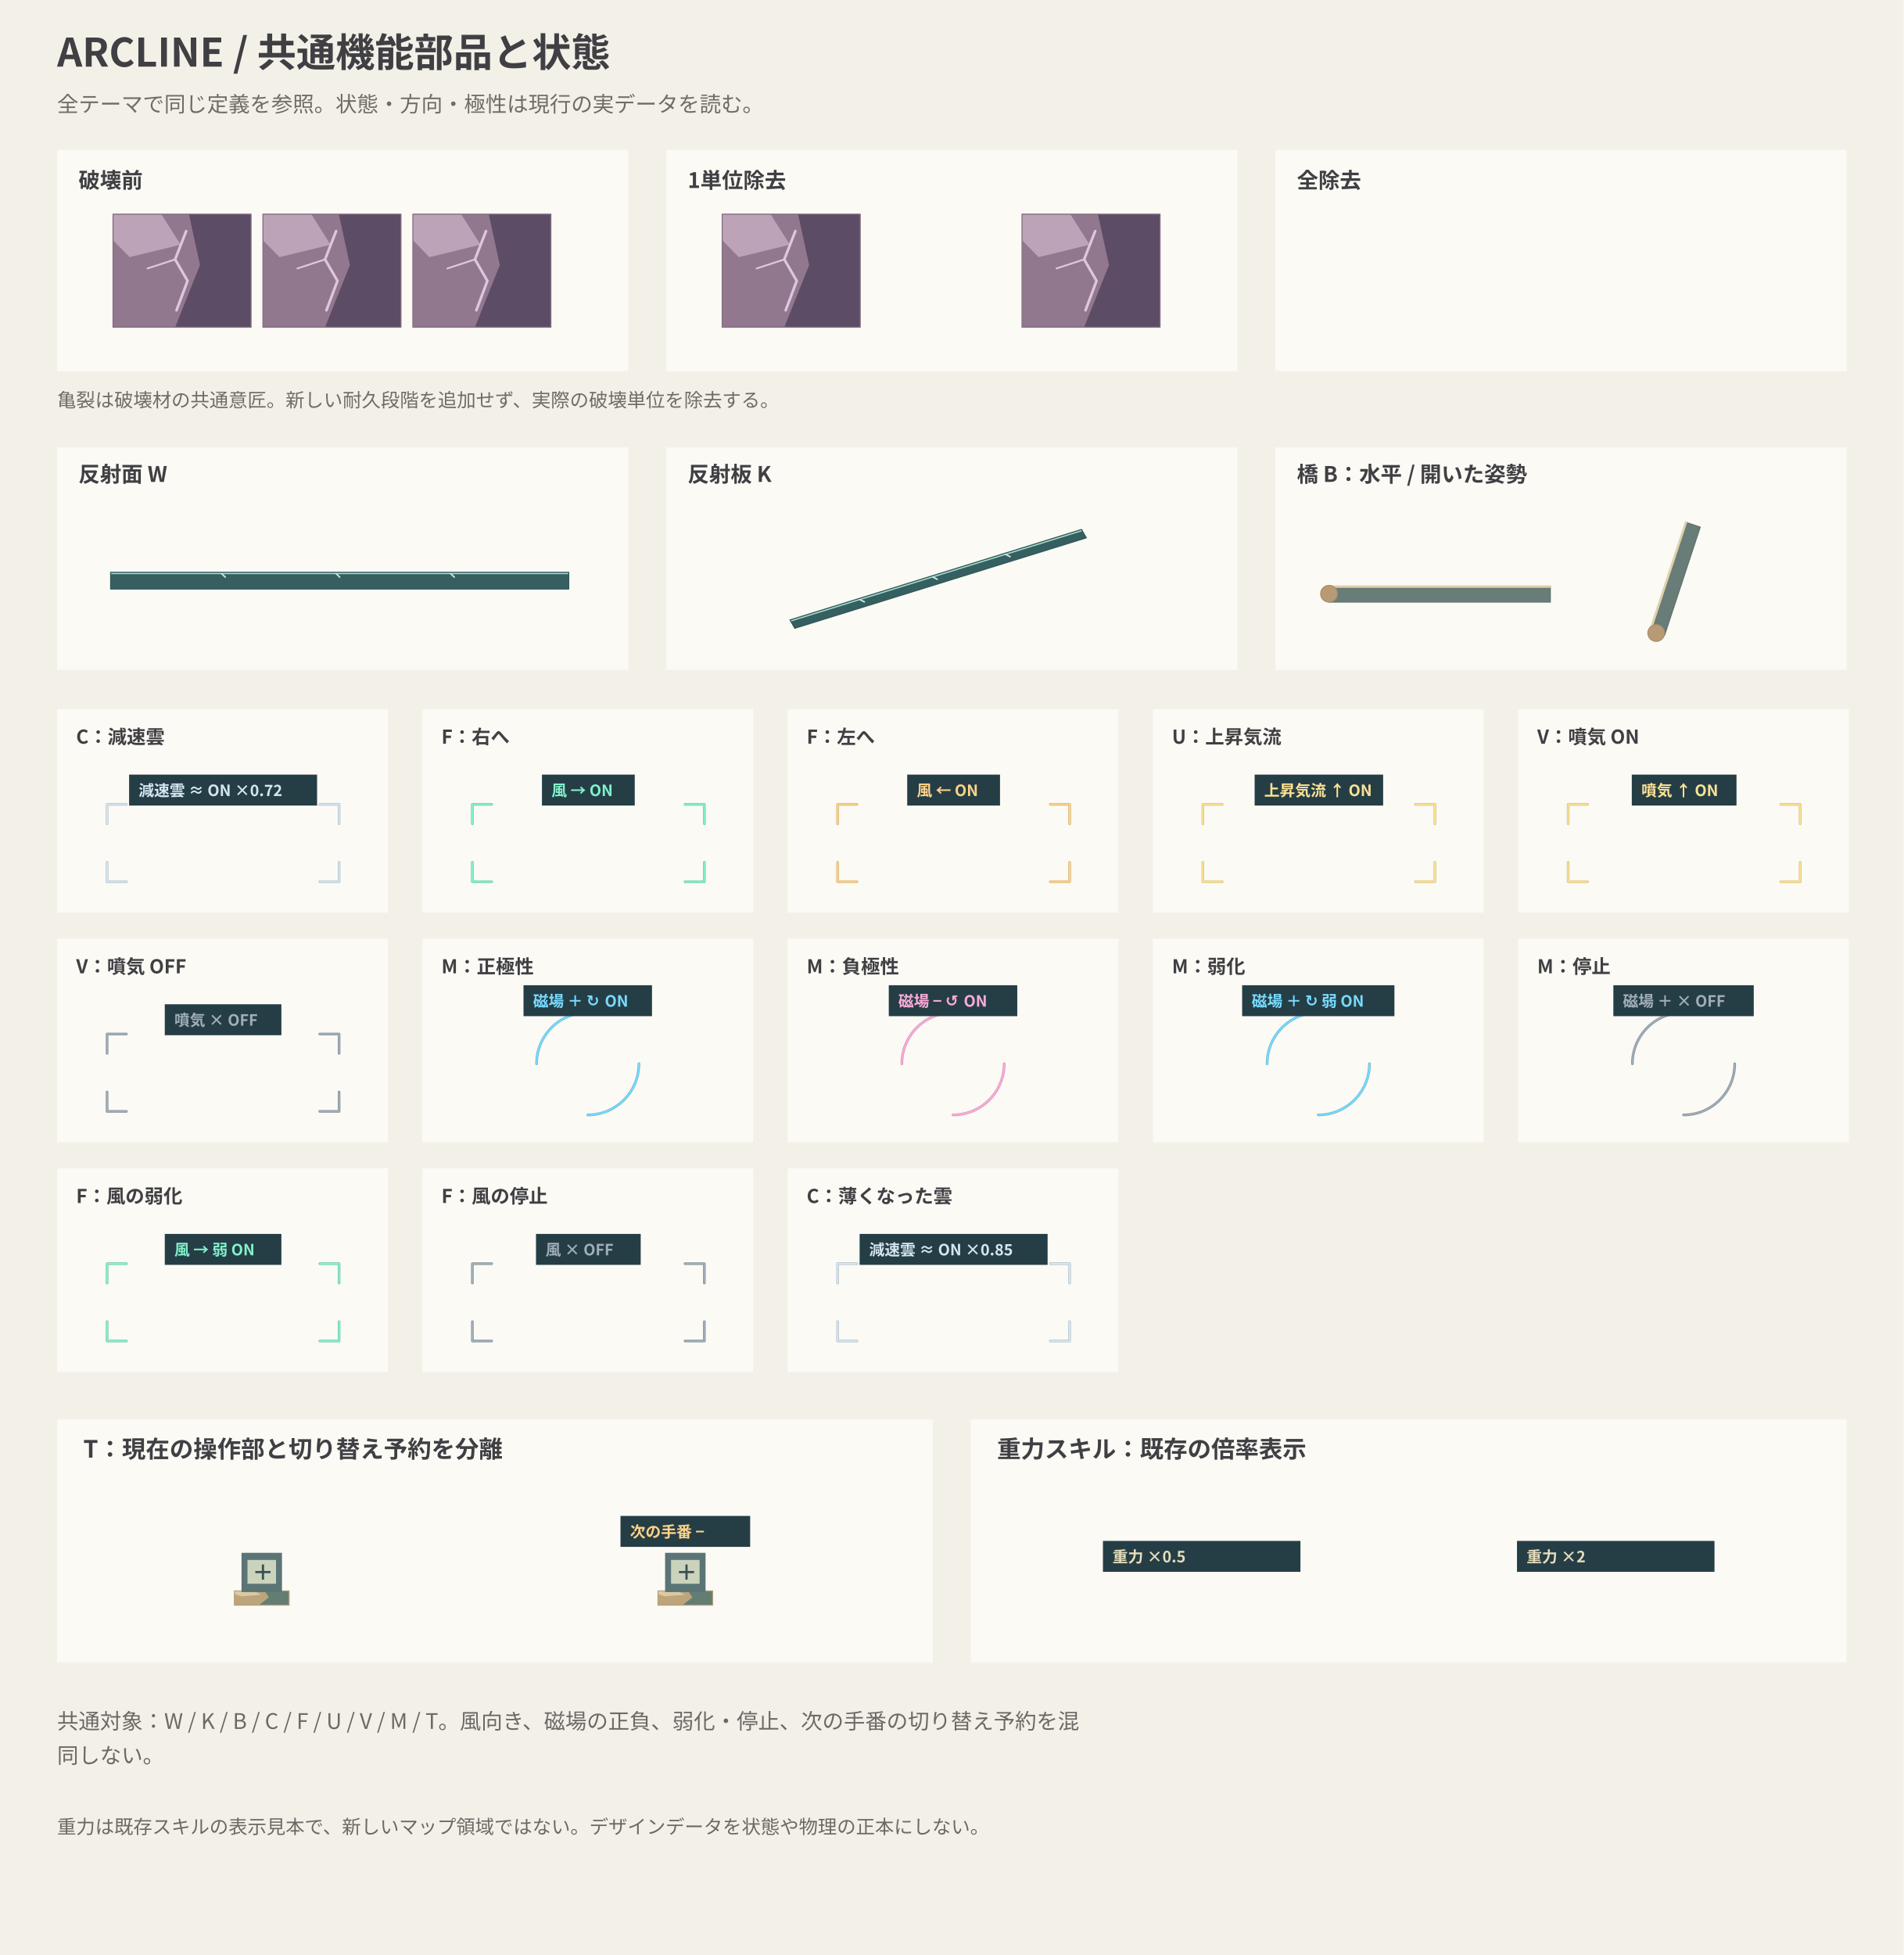
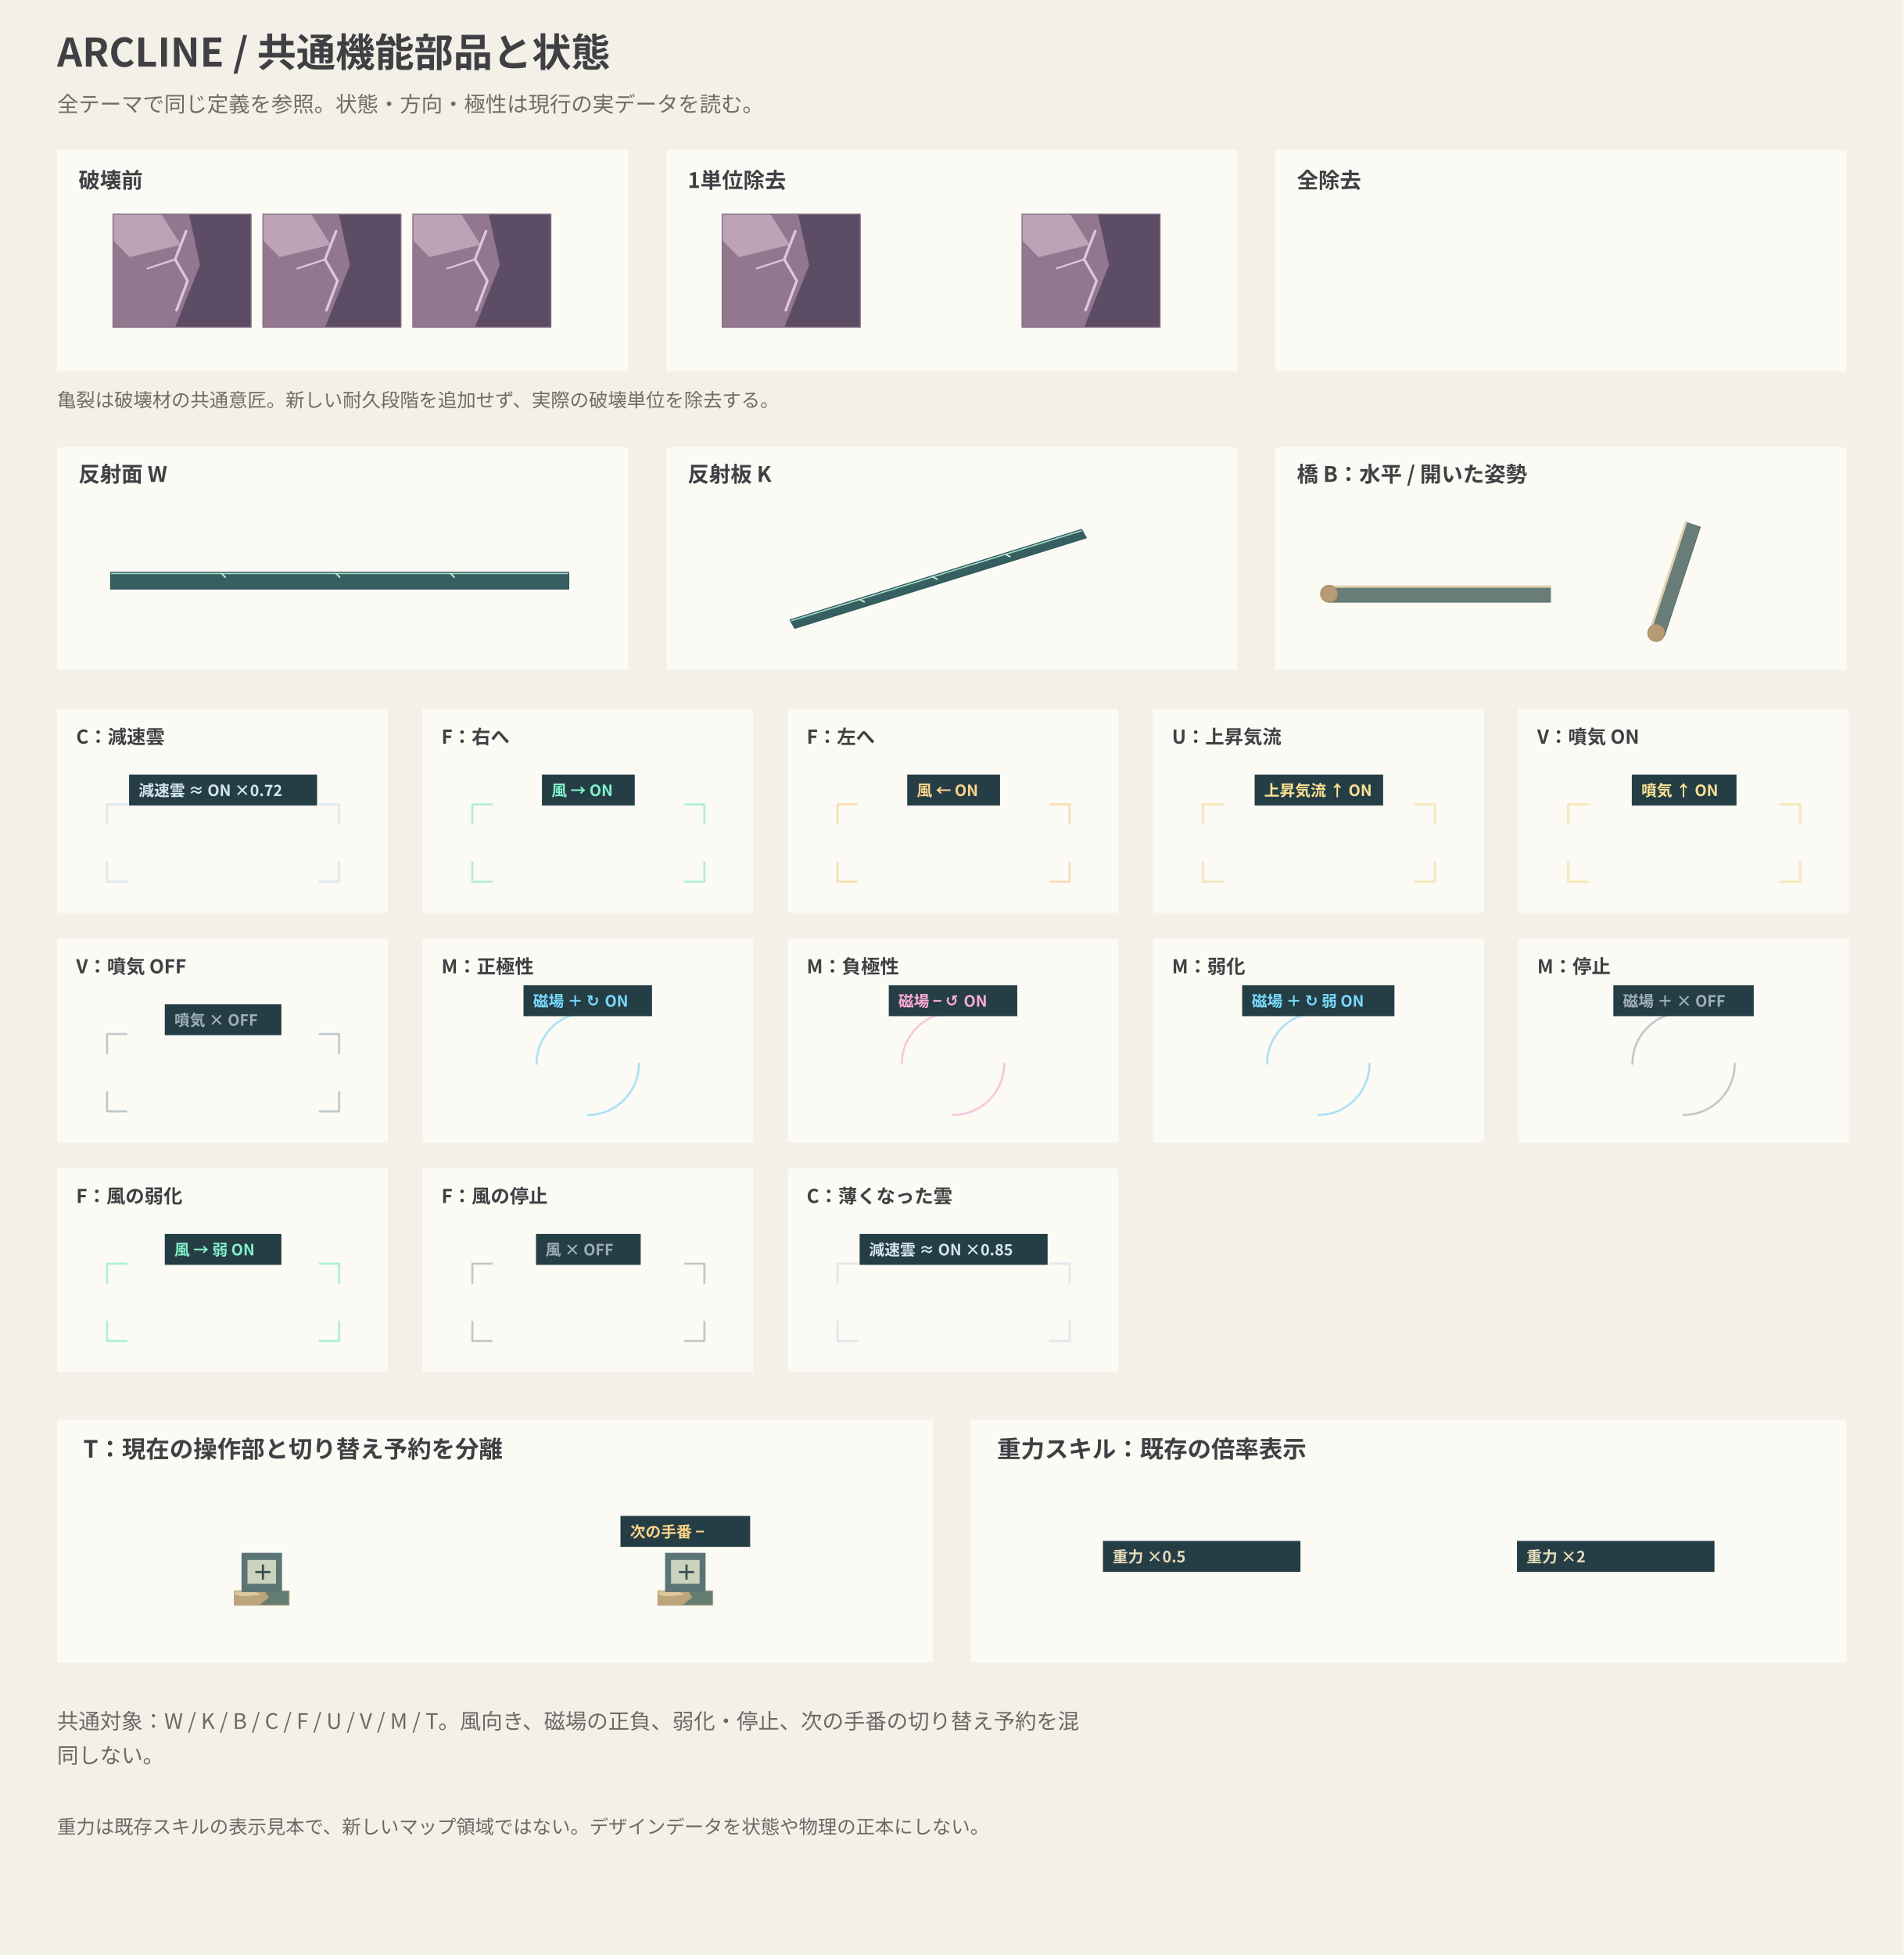
<svg xmlns="http://www.w3.org/2000/svg" width="1600" height="1643" viewBox="0 0 1600 1643">
  <defs>
    <clipPath id="shared_states_clip_1">
      <path d="M95 180 L211 180 L211 275 L95 275 Z" />
    </clipPath>
    <clipPath id="shared_states_clip_2">
      <path d="M221 180 L337 180 L337 275 L221 275 Z" />
    </clipPath>
    <clipPath id="shared_states_clip_3">
      <path d="M347 180 L463 180 L463 275 L347 275 Z" />
    </clipPath>
    <clipPath id="shared_states_clip_4">
      <path d="M607 180 L723 180 L723 275 L607 275 Z" />
    </clipPath>
    <clipPath id="shared_states_clip_5">
      <path d="M859 180 L975 180 L975 275 L859 275 Z" />
    </clipPath>
    <clipPath id="shared_states_clip_6">
      <path d="M25 77 L410 77 L410 91 L25 91 Z" />
    </clipPath>
    <clipPath id="shared_states_clip_7">
      <path d="M84 117 L329 41 L333 48 L88 124 Z" />
    </clipPath>
    <clipPath id="shared_states_clip_8">
      <path d="M197 1337 L243 1337 L243 1349 L197 1349 Z" />
    </clipPath>
    <clipPath id="shared_states_clip_9">
      <path d="M553 1337 L599 1337 L599 1349 L553 1349 Z" />
    </clipPath>
  </defs>
  <g style="white-space:pre;font-kerning:none;text-autospace:no-autospace" xml:space="preserve" font-family="Noto Sans CJK JP,Arial,sans-serif">
    <path d="M0 0 L1600 0 L1600 1643 L0 1643 Z" fill="#F3F0E8" />
    <text x="48" y="56" font-size="33" font-weight="600" fill="#403F43">ARCLINE / 共通機能部品と状態</text>
    <text x="48" y="94" font-size="18" font-weight="400" fill="#706B66">全テーマで同じ定義を参照。状態・方向・極性は現行の実データを読む。</text>
    <path d="M48 126 L528 126 L528 312 L48 312 Z" fill="#FBFAF5" />
    <text x="66" y="158" font-size="18" font-weight="600" fill="#403F43">破壊前</text>
    <g>
      <g>
        <g clip-path="url(#shared_states_clip_1)">
          <path d="M95 180 L211 180 L211 275 L95 275 Z" fill="#92788E" />
          <path d="M158.8 180 L211 180 L211 275 L147.2 275 L168.08 222.75 Z" fill="#5D4C65" />
          <path d="M95 180 L135.6 180 L151.84 205.65 L108.92 216.1 L95 201.85 Z" fill="#BCA3B7" />
          <path d="M156.48 194.25 L147.2 218.0 L157.64 236.05 L148.36 260.75" fill="none" stroke="#DDC7DE" stroke-width="2.2" stroke-linejoin="round" stroke-linecap="round" />
          <path d="M147.2 218.0 L124.0 225.6" fill="none" stroke="#DDC7DE" stroke-width="1.5" stroke-linejoin="round" stroke-linecap="round" />
        </g>
      </g>
      <path d="M95 180 L211 180 L211 275 L95 275 Z" fill="none" stroke="#866E83" stroke-width="0.9" stroke-linejoin="round" stroke-linecap="round" />
    </g>
    <g>
      <g>
        <g clip-path="url(#shared_states_clip_2)">
          <path d="M221 180 L337 180 L337 275 L221 275 Z" fill="#92788E" />
          <path d="M284.8 180 L337 180 L337 275 L273.2 275 L294.08 222.75 Z" fill="#5D4C65" />
          <path d="M221 180 L261.6 180 L277.84 205.65 L234.92 216.1 L221 201.85 Z" fill="#BCA3B7" />
          <path d="M282.48 194.25 L273.2 218.0 L283.64 236.05 L274.36 260.75" fill="none" stroke="#DDC7DE" stroke-width="2.2" stroke-linejoin="round" stroke-linecap="round" />
          <path d="M273.2 218.0 L250.0 225.6" fill="none" stroke="#DDC7DE" stroke-width="1.5" stroke-linejoin="round" stroke-linecap="round" />
        </g>
      </g>
      <path d="M221 180 L337 180 L337 275 L221 275 Z" fill="none" stroke="#866E83" stroke-width="0.9" stroke-linejoin="round" stroke-linecap="round" />
    </g>
    <g>
      <g>
        <g clip-path="url(#shared_states_clip_3)">
          <path d="M347 180 L463 180 L463 275 L347 275 Z" fill="#92788E" />
          <path d="M410.8 180 L463 180 L463 275 L399.2 275 L420.08 222.75 Z" fill="#5D4C65" />
          <path d="M347 180 L387.6 180 L403.84 205.65 L360.92 216.1 L347 201.85 Z" fill="#BCA3B7" />
          <path d="M408.48 194.25 L399.2 218.0 L409.64 236.05 L400.36 260.75" fill="none" stroke="#DDC7DE" stroke-width="2.2" stroke-linejoin="round" stroke-linecap="round" />
          <path d="M399.2 218.0 L376.0 225.6" fill="none" stroke="#DDC7DE" stroke-width="1.5" stroke-linejoin="round" stroke-linecap="round" />
        </g>
      </g>
      <path d="M347 180 L463 180 L463 275 L347 275 Z" fill="none" stroke="#866E83" stroke-width="0.9" stroke-linejoin="round" stroke-linecap="round" />
    </g>
    <path d="M560 126 L1040 126 L1040 312 L560 312 Z" fill="#FBFAF5" />
    <text x="578" y="158" font-size="18" font-weight="600" fill="#403F43">1単位除去</text>
    <g>
      <g>
        <g clip-path="url(#shared_states_clip_4)">
          <path d="M607 180 L723 180 L723 275 L607 275 Z" fill="#92788E" />
          <path d="M670.8 180 L723 180 L723 275 L659.2 275 L680.08 222.75 Z" fill="#5D4C65" />
          <path d="M607 180 L647.6 180 L663.84 205.65 L620.92 216.1 L607 201.85 Z" fill="#BCA3B7" />
          <path d="M668.48 194.25 L659.2 218.0 L669.64 236.05 L660.36 260.75" fill="none" stroke="#DDC7DE" stroke-width="2.2" stroke-linejoin="round" stroke-linecap="round" />
          <path d="M659.2 218.0 L636.0 225.6" fill="none" stroke="#DDC7DE" stroke-width="1.5" stroke-linejoin="round" stroke-linecap="round" />
        </g>
      </g>
      <path d="M607 180 L723 180 L723 275 L607 275 Z" fill="none" stroke="#866E83" stroke-width="0.9" stroke-linejoin="round" stroke-linecap="round" />
    </g>
    <g>
      <g>
        <g clip-path="url(#shared_states_clip_5)">
          <path d="M859 180 L975 180 L975 275 L859 275 Z" fill="#92788E" />
          <path d="M922.8 180 L975 180 L975 275 L911.2 275 L932.08 222.75 Z" fill="#5D4C65" />
          <path d="M859 180 L899.6 180 L915.84 205.65 L872.92 216.1 L859 201.85 Z" fill="#BCA3B7" />
          <path d="M920.48 194.25 L911.2 218.0 L921.64 236.05 L912.36 260.75" fill="none" stroke="#DDC7DE" stroke-width="2.2" stroke-linejoin="round" stroke-linecap="round" />
          <path d="M911.2 218.0 L888.0 225.6" fill="none" stroke="#DDC7DE" stroke-width="1.5" stroke-linejoin="round" stroke-linecap="round" />
        </g>
      </g>
      <path d="M859 180 L975 180 L975 275 L859 275 Z" fill="none" stroke="#866E83" stroke-width="0.9" stroke-linejoin="round" stroke-linecap="round" />
    </g>
    <path d="M1072 126 L1552 126 L1552 312 L1072 312 Z" fill="#FBFAF5" />
    <text x="1090" y="158" font-size="18" font-weight="600" fill="#403F43">全除去</text>
    <text x="48" y="342" font-size="16" font-weight="400" fill="#706B66">亀裂は破壊材の共通意匠。新しい耐久段階を追加せず、実際の破壊単位を除去する。</text>
    <path d="M48 376 L528 376 L528 563 L48 563 Z" fill="#FBFAF5" />
    <text x="66" y="405" font-size="18" font-weight="600" fill="#403F43">反射面 W</text>
    <g transform="matrix(1,0,0,1,68,404)">
      <g>
        <g>
          <g clip-path="url(#shared_states_clip_6)">
            <path d="M25 77 L410 77 L410 91 L25 91 Z" fill="#355F60" />
            <path d="M25 77 L410 77" fill="none" stroke="#A5DDCD" stroke-width="3" stroke-linejoin="round" stroke-linecap="round" />
            <path d="M117.25 77.0 L121.25 81.0" fill="none" stroke="#CDE7DA" stroke-width="1.3" stroke-linejoin="round" stroke-linecap="round" />
            <path d="M213.5 77.0 L217.5 81.0" fill="none" stroke="#CDE7DA" stroke-width="1.3" stroke-linejoin="round" stroke-linecap="round" />
            <path d="M309.75 77.0 L313.75 81.0" fill="none" stroke="#CDE7DA" stroke-width="1.3" stroke-linejoin="round" stroke-linecap="round" />
          </g>
        </g>
        <path d="M25 77 L410 77 L410 91 L25 91 Z" fill="none" stroke="#315758" stroke-width="0.9" stroke-linejoin="round" stroke-linecap="round" />
      </g>
    </g>
    <path d="M560 376 L1040 376 L1040 563 L560 563 Z" fill="#FBFAF5" />
    <text x="578" y="405" font-size="18" font-weight="600" fill="#403F43">反射板 K</text>
    <g transform="matrix(1,0,0,1,580,404)">
      <g>
        <g>
          <g clip-path="url(#shared_states_clip_7)">
            <path d="M84 117 L329 41 L333 48 L88 124 Z" fill="#355F60" />
            <path d="M84 117 L329 41" fill="none" stroke="#A5DDCD" stroke-width="3" stroke-linejoin="round" stroke-linecap="round" />
            <path d="M141.43 99.185 L146.435 101.82" fill="none" stroke="#CDE7DA" stroke-width="1.3" stroke-linejoin="round" stroke-linecap="round" />
            <path d="M202.68 80.185 L207.685 82.82" fill="none" stroke="#CDE7DA" stroke-width="1.3" stroke-linejoin="round" stroke-linecap="round" />
            <path d="M263.93 61.185 L268.935 63.82" fill="none" stroke="#CDE7DA" stroke-width="1.3" stroke-linejoin="round" stroke-linecap="round" />
          </g>
        </g>
        <path d="M84 117 L329 41 L333 48 L88 124 Z" fill="none" stroke="#315758" stroke-width="0.9" stroke-linejoin="round" stroke-linecap="round" />
      </g>
    </g>
    <path d="M1072 376 L1552 376 L1552 563 L1072 563 Z" fill="#FBFAF5" />
    <text x="1090" y="405" font-size="18" font-weight="600" fill="#403F43">橋 B：水平 / 開いた姿勢</text>
    <g transform="matrix(1,0,0,1,1092,404)">
      <g>
        <path d="M25 89 L211 89 L211 102 L25 102 Z" fill="#687C78" stroke="#60726E" stroke-width="0.9" stroke-linejoin="round" stroke-linecap="round" />
        <path d="M25 89 L211 89" fill="none" stroke="#E0D0AB" stroke-width="2" stroke-linejoin="round" stroke-linecap="round" />
        <ellipse cx="25" cy="95" rx="7" ry="7" fill="#B89B74" stroke="#A98F6B" stroke-width="0.9" stroke-linejoin="round" stroke-linecap="round" />
      </g>
      <g>
        <path d="M295 126 L325 35 L337 39 L307 130 Z" fill="#687C78" stroke="#60726E" stroke-width="0.9" stroke-linejoin="round" stroke-linecap="round" />
        <path d="M295 126 L325 35" fill="none" stroke="#E0D0AB" stroke-width="2" stroke-linejoin="round" stroke-linecap="round" />
        <ellipse cx="300" cy="128" rx="7" ry="7" fill="#B89B74" stroke="#A98F6B" stroke-width="0.9" stroke-linejoin="round" stroke-linecap="round" />
      </g>
    </g>
    <path d="M48 596 L326 596 L326 767 L48 767 Z" fill="#FBFAF5" />
    <text x="64" y="625" font-size="16" font-weight="600" fill="#403F43">C：減速雲</text>
    <g>
-       <path d="M106.25 676 H90 V692.25 M268.75 676 H285 V692.25 M90 724.75 V741 H106.25 M268.75 741 H285 V724.75" fill="none" stroke="#AFBDC6" stroke-width="2.2" stroke-linejoin="round" stroke-linecap="round" vector-effect="non-scaling-stroke" />
-       <path d="M106.25 676 H90 V692.25 M268.75 676 H285 V692.25 M90 724.75 V741 H106.25 M268.75 741 H285 V724.75" fill="none" stroke="#D5E6F2" stroke-width="1.3" stroke-linejoin="round" stroke-linecap="round" vector-effect="non-scaling-stroke" />
+       <path d="M106.25 676 H90 V692.25 M268.75 676 H285 V692.25 M90 724.75 V741 H106.25 M268.75 741 H285 V724.75" fill="none" opacity="0.2" stroke="#AFBDC6" stroke-width="2.2" stroke-linejoin="round" stroke-linecap="round" vector-effect="non-scaling-stroke" />
+       <path d="M106.25 676 H90 V692.25 M268.75 676 H285 V692.25 M90 724.75 V741 H106.25 M268.75 741 H285 V724.75" fill="none" opacity="0.6" stroke="#D5E6F2" stroke-width="1.3" stroke-linejoin="round" stroke-linecap="round" vector-effect="non-scaling-stroke" />
      <path d="M108.5 651 L266.5 651 L266.5 677 L108.5 677 Z" fill="#253E46" />
      <text x="116.5" y="669" font-size="13" font-weight="600" fill="#D5E6F2">減速雲 ≈ ON ×0.72</text>
    </g>
    <path d="M355 596 L633 596 L633 767 L355 767 Z" fill="#FBFAF5" />
    <text x="371" y="625" font-size="16" font-weight="600" fill="#403F43">F：右へ</text>
    <g>
-       <path d="M413.25 676 H397 V692.25 M575.75 676 H592 V692.25 M397 724.75 V741 H413.25 M575.75 741 H592 V724.75" fill="none" stroke="#6BC6A6" stroke-width="2.2" stroke-linejoin="round" stroke-linecap="round" vector-effect="non-scaling-stroke" />
-       <path d="M413.25 676 H397 V692.25 M575.75 676 H592 V692.25 M397 724.75 V741 H413.25 M575.75 741 H592 V724.75" fill="none" stroke="#83F1CB" stroke-width="1.3" stroke-linejoin="round" stroke-linecap="round" vector-effect="non-scaling-stroke" />
+       <path d="M413.25 676 H397 V692.25 M575.75 676 H592 V692.25 M397 724.75 V741 H413.25 M575.75 741 H592 V724.75" fill="none" opacity="0.2" stroke="#6BC6A6" stroke-width="2.2" stroke-linejoin="round" stroke-linecap="round" vector-effect="non-scaling-stroke" />
+       <path d="M413.25 676 H397 V692.25 M575.75 676 H592 V692.25 M397 724.75 V741 H413.25 M575.75 741 H592 V724.75" fill="none" opacity="0.6" stroke="#83F1CB" stroke-width="1.3" stroke-linejoin="round" stroke-linecap="round" vector-effect="non-scaling-stroke" />
      <path d="M455.5 651 L533.5 651 L533.5 677 L455.5 677 Z" fill="#253E46" />
      <text x="463.5" y="669" font-size="13" font-weight="600" fill="#83F1CB">風 → ON</text>
    </g>
    <path d="M662 596 L940 596 L940 767 L662 767 Z" fill="#FBFAF5" />
    <text x="678" y="625" font-size="16" font-weight="600" fill="#403F43">F：左へ</text>
    <g>
-       <path d="M720.25 676 H704 V692.25 M882.75 676 H899 V692.25 M704 724.75 V741 H720.25 M882.75 741 H899 V724.75" fill="none" stroke="#D1AD70" stroke-width="2.2" stroke-linejoin="round" stroke-linecap="round" vector-effect="non-scaling-stroke" />
-       <path d="M720.25 676 H704 V692.25 M882.75 676 H899 V692.25 M704 724.75 V741 H720.25 M882.75 741 H899 V724.75" fill="none" stroke="#FFD389" stroke-width="1.3" stroke-linejoin="round" stroke-linecap="round" vector-effect="non-scaling-stroke" />
+       <path d="M720.25 676 H704 V692.25 M882.75 676 H899 V692.25 M704 724.75 V741 H720.25 M882.75 741 H899 V724.75" fill="none" opacity="0.2" stroke="#D1AD70" stroke-width="2.2" stroke-linejoin="round" stroke-linecap="round" vector-effect="non-scaling-stroke" />
+       <path d="M720.25 676 H704 V692.25 M882.75 676 H899 V692.25 M704 724.75 V741 H720.25 M882.75 741 H899 V724.75" fill="none" opacity="0.6" stroke="#FFD389" stroke-width="1.3" stroke-linejoin="round" stroke-linecap="round" vector-effect="non-scaling-stroke" />
      <path d="M762.5 651 L840.5 651 L840.5 677 L762.5 677 Z" fill="#253E46" />
      <text x="770.5" y="669" font-size="13" font-weight="600" fill="#FFD389">風 ← ON</text>
    </g>
    <path d="M969 596 L1247 596 L1247 767 L969 767 Z" fill="#FBFAF5" />
    <text x="985" y="625" font-size="16" font-weight="600" fill="#403F43">U：上昇気流</text>
    <g>
-       <path d="M1027.25 676 H1011 V692.25 M1189.75 676 H1206 V692.25 M1011 724.75 V741 H1027.25 M1189.75 741 H1206 V724.75" fill="none" stroke="#D1BA79" stroke-width="2.2" stroke-linejoin="round" stroke-linecap="round" vector-effect="non-scaling-stroke" />
-       <path d="M1027.25 676 H1011 V692.25 M1189.75 676 H1206 V692.25 M1011 724.75 V741 H1027.25 M1189.75 741 H1206 V724.75" fill="none" stroke="#FFE393" stroke-width="1.3" stroke-linejoin="round" stroke-linecap="round" vector-effect="non-scaling-stroke" />
+       <path d="M1027.25 676 H1011 V692.25 M1189.75 676 H1206 V692.25 M1011 724.75 V741 H1027.25 M1189.75 741 H1206 V724.75" fill="none" opacity="0.2" stroke="#D1BA79" stroke-width="2.2" stroke-linejoin="round" stroke-linecap="round" vector-effect="non-scaling-stroke" />
+       <path d="M1027.25 676 H1011 V692.25 M1189.75 676 H1206 V692.25 M1011 724.75 V741 H1027.25 M1189.75 741 H1206 V724.75" fill="none" opacity="0.6" stroke="#FFE393" stroke-width="1.3" stroke-linejoin="round" stroke-linecap="round" vector-effect="non-scaling-stroke" />
      <path d="M1054.5 651 L1162.5 651 L1162.5 677 L1054.5 677 Z" fill="#253E46" />
      <text x="1062.5" y="669" font-size="13" font-weight="600" fill="#FFE393">上昇気流 ↑ ON</text>
    </g>
    <path d="M1276 596 L1554 596 L1554 767 L1276 767 Z" fill="#FBFAF5" />
    <text x="1292" y="625" font-size="16" font-weight="600" fill="#403F43">V：噴気 ON</text>
    <g>
-       <path d="M1334.25 676 H1318 V692.25 M1496.75 676 H1513 V692.25 M1318 724.75 V741 H1334.25 M1496.75 741 H1513 V724.75" fill="none" stroke="#D1BA79" stroke-width="2.2" stroke-linejoin="round" stroke-linecap="round" vector-effect="non-scaling-stroke" />
-       <path d="M1334.25 676 H1318 V692.25 M1496.75 676 H1513 V692.25 M1318 724.75 V741 H1334.25 M1496.75 741 H1513 V724.75" fill="none" stroke="#FFE393" stroke-width="1.3" stroke-linejoin="round" stroke-linecap="round" vector-effect="non-scaling-stroke" />
+       <path d="M1334.25 676 H1318 V692.25 M1496.75 676 H1513 V692.25 M1318 724.75 V741 H1334.25 M1496.75 741 H1513 V724.75" fill="none" opacity="0.2" stroke="#D1BA79" stroke-width="2.2" stroke-linejoin="round" stroke-linecap="round" vector-effect="non-scaling-stroke" />
+       <path d="M1334.25 676 H1318 V692.25 M1496.75 676 H1513 V692.25 M1318 724.75 V741 H1334.25 M1496.75 741 H1513 V724.75" fill="none" opacity="0.6" stroke="#FFE393" stroke-width="1.3" stroke-linejoin="round" stroke-linecap="round" vector-effect="non-scaling-stroke" />
      <path d="M1371.5 651 L1459.5 651 L1459.5 677 L1371.5 677 Z" fill="#253E46" />
      <text x="1379.5" y="669" font-size="13" font-weight="600" fill="#FFE393">噴気 ↑ ON</text>
    </g>
    <path d="M48 789 L326 789 L326 960 L48 960 Z" fill="#FBFAF5" />
    <text x="64" y="818" font-size="16" font-weight="600" fill="#403F43">V：噴気 OFF</text>
    <g>
-       <path d="M106.25 869 H90 V885.25 M268.75 869 H285 V885.25 M90 917.75 V934 H106.25 M268.75 934 H285 V917.75" fill="none" stroke="#838F97" stroke-width="2.2" stroke-linejoin="round" stroke-linecap="round" vector-effect="non-scaling-stroke" />
-       <path d="M106.25 869 H90 V885.25 M268.75 869 H285 V885.25 M90 917.75 V934 H106.25 M268.75 934 H285 V917.75" fill="none" stroke="#A0AEB8" stroke-width="1.3" stroke-linejoin="round" stroke-linecap="round" vector-effect="non-scaling-stroke" />
+       <path d="M106.25 869 H90 V885.25 M268.75 869 H285 V885.25 M90 917.75 V934 H106.25 M268.75 934 H285 V917.75" fill="none" opacity="0.2" stroke="#838F97" stroke-width="2.2" stroke-linejoin="round" stroke-linecap="round" vector-effect="non-scaling-stroke" />
+       <path d="M106.25 869 H90 V885.25 M268.75 869 H285 V885.25 M90 917.75 V934 H106.25 M268.75 934 H285 V917.75" fill="none" opacity="0.6" stroke="#A0AEB8" stroke-width="1.3" stroke-linejoin="round" stroke-linecap="round" vector-effect="non-scaling-stroke" />
      <path d="M138.5 844 L236.5 844 L236.5 870 L138.5 870 Z" fill="#253E46" />
      <text x="146.5" y="862" font-size="13" font-weight="600" fill="#A0AEB8">噴気 × OFF</text>
    </g>
    <path d="M355 789 L633 789 L633 960 L355 960 Z" fill="#FBFAF5" />
    <text x="371" y="818" font-size="16" font-weight="600" fill="#403F43">M：正極性</text>
    <g>
-       <path d="M451 894 A43 43 0 0 1 494 851 M494 937 A43 43 0 0 0 537 894" fill="none" stroke="#63B4D1" stroke-width="2.2" stroke-linejoin="round" stroke-linecap="round" vector-effect="non-scaling-stroke" />
-       <path d="M451 894 A43 43 0 0 1 494 851 M494 937 A43 43 0 0 0 537 894" fill="none" stroke="#79DBFF" stroke-width="1.3" stroke-linejoin="round" stroke-linecap="round" vector-effect="non-scaling-stroke" />
+       <path d="M451 894 A43 43 0 0 1 494 851 M494 937 A43 43 0 0 0 537 894" fill="none" opacity="0.2" stroke="#63B4D1" stroke-width="2.2" stroke-linejoin="round" stroke-linecap="round" vector-effect="non-scaling-stroke" />
+       <path d="M451 894 A43 43 0 0 1 494 851 M494 937 A43 43 0 0 0 537 894" fill="none" opacity="0.6" stroke="#79DBFF" stroke-width="1.3" stroke-linejoin="round" stroke-linecap="round" vector-effect="non-scaling-stroke" />
      <path d="M440.0 828 L548.0 828 L548.0 854 L440.0 854 Z" fill="#253E46" />
      <text x="448.0" y="846" font-size="13" font-weight="600" fill="#79DBFF">磁場 ＋ ↻ ON</text>
    </g>
    <path d="M662 789 L940 789 L940 960 L662 960 Z" fill="#FBFAF5" />
    <text x="678" y="818" font-size="16" font-weight="600" fill="#403F43">M：負極性</text>
    <g>
-       <path d="M758 894 A43 43 0 0 1 801 851 M801 937 A43 43 0 0 0 844 894" fill="none" stroke="#D18DB3" stroke-width="2.2" stroke-linejoin="round" stroke-linecap="round" vector-effect="non-scaling-stroke" />
-       <path d="M758 894 A43 43 0 0 1 801 851 M801 937 A43 43 0 0 0 844 894" fill="none" stroke="#FFACDA" stroke-width="1.3" stroke-linejoin="round" stroke-linecap="round" vector-effect="non-scaling-stroke" />
+       <path d="M758 894 A43 43 0 0 1 801 851 M801 937 A43 43 0 0 0 844 894" fill="none" opacity="0.2" stroke="#D18DB3" stroke-width="2.2" stroke-linejoin="round" stroke-linecap="round" vector-effect="non-scaling-stroke" />
+       <path d="M758 894 A43 43 0 0 1 801 851 M801 937 A43 43 0 0 0 844 894" fill="none" opacity="0.6" stroke="#FFACDA" stroke-width="1.3" stroke-linejoin="round" stroke-linecap="round" vector-effect="non-scaling-stroke" />
      <path d="M747.0 828 L855.0 828 L855.0 854 L747.0 854 Z" fill="#253E46" />
      <text x="755.0" y="846" font-size="13" font-weight="600" fill="#FFACDA">磁場 − ↺ ON</text>
    </g>
    <path d="M969 789 L1247 789 L1247 960 L969 960 Z" fill="#FBFAF5" />
    <text x="985" y="818" font-size="16" font-weight="600" fill="#403F43">M：弱化</text>
    <g>
-       <path d="M1065 894 A43 43 0 0 1 1108 851 M1108 937 A43 43 0 0 0 1151 894" fill="none" stroke="#63B4D1" stroke-width="2.2" stroke-linejoin="round" stroke-linecap="round" vector-effect="non-scaling-stroke" />
-       <path d="M1065 894 A43 43 0 0 1 1108 851 M1108 937 A43 43 0 0 0 1151 894" fill="none" stroke="#79DBFF" stroke-width="1.3" stroke-linejoin="round" stroke-linecap="round" vector-effect="non-scaling-stroke" />
+       <path d="M1065 894 A43 43 0 0 1 1108 851 M1108 937 A43 43 0 0 0 1151 894" fill="none" opacity="0.2" stroke="#63B4D1" stroke-width="2.2" stroke-linejoin="round" stroke-linecap="round" vector-effect="non-scaling-stroke" />
+       <path d="M1065 894 A43 43 0 0 1 1108 851 M1108 937 A43 43 0 0 0 1151 894" fill="none" opacity="0.6" stroke="#79DBFF" stroke-width="1.3" stroke-linejoin="round" stroke-linecap="round" vector-effect="non-scaling-stroke" />
      <path d="M1044.0 828 L1172.0 828 L1172.0 854 L1044.0 854 Z" fill="#253E46" />
      <text x="1052.0" y="846" font-size="13" font-weight="600" fill="#79DBFF">磁場 ＋ ↻ 弱 ON</text>
    </g>
    <path d="M1276 789 L1554 789 L1554 960 L1276 960 Z" fill="#FBFAF5" />
    <text x="1292" y="818" font-size="16" font-weight="600" fill="#403F43">M：停止</text>
    <g>
-       <path d="M1372 894 A43 43 0 0 1 1415 851 M1415 937 A43 43 0 0 0 1458 894" fill="none" stroke="#838F97" stroke-width="2.2" stroke-linejoin="round" stroke-linecap="round" vector-effect="non-scaling-stroke" />
-       <path d="M1372 894 A43 43 0 0 1 1415 851 M1415 937 A43 43 0 0 0 1458 894" fill="none" stroke="#A0AEB8" stroke-width="1.3" stroke-linejoin="round" stroke-linecap="round" vector-effect="non-scaling-stroke" />
+       <path d="M1372 894 A43 43 0 0 1 1415 851 M1415 937 A43 43 0 0 0 1458 894" fill="none" opacity="0.2" stroke="#838F97" stroke-width="2.2" stroke-linejoin="round" stroke-linecap="round" vector-effect="non-scaling-stroke" />
+       <path d="M1372 894 A43 43 0 0 1 1415 851 M1415 937 A43 43 0 0 0 1458 894" fill="none" opacity="0.6" stroke="#A0AEB8" stroke-width="1.3" stroke-linejoin="round" stroke-linecap="round" vector-effect="non-scaling-stroke" />
      <path d="M1356.0 828 L1474.0 828 L1474.0 854 L1356.0 854 Z" fill="#253E46" />
      <text x="1364.0" y="846" font-size="13" font-weight="600" fill="#A0AEB8">磁場 ＋ × OFF</text>
    </g>
    <path d="M48 982 L326 982 L326 1153 L48 1153 Z" fill="#FBFAF5" />
    <text x="64" y="1011" font-size="16" font-weight="600" fill="#403F43">F：風の弱化</text>
    <g>
-       <path d="M106.25 1062 H90 V1078.25 M268.75 1062 H285 V1078.25 M90 1110.75 V1127 H106.25 M268.75 1127 H285 V1110.75" fill="none" stroke="#6BC6A6" stroke-width="2.2" stroke-linejoin="round" stroke-linecap="round" vector-effect="non-scaling-stroke" />
-       <path d="M106.25 1062 H90 V1078.25 M268.75 1062 H285 V1078.25 M90 1110.75 V1127 H106.25 M268.75 1127 H285 V1110.75" fill="none" stroke="#83F1CB" stroke-width="1.3" stroke-linejoin="round" stroke-linecap="round" vector-effect="non-scaling-stroke" />
+       <path d="M106.25 1062 H90 V1078.25 M268.75 1062 H285 V1078.25 M90 1110.75 V1127 H106.25 M268.75 1127 H285 V1110.75" fill="none" opacity="0.2" stroke="#6BC6A6" stroke-width="2.2" stroke-linejoin="round" stroke-linecap="round" vector-effect="non-scaling-stroke" />
+       <path d="M106.25 1062 H90 V1078.25 M268.75 1062 H285 V1078.25 M90 1110.75 V1127 H106.25 M268.75 1127 H285 V1110.75" fill="none" opacity="0.6" stroke="#83F1CB" stroke-width="1.3" stroke-linejoin="round" stroke-linecap="round" vector-effect="non-scaling-stroke" />
      <path d="M138.5 1037 L236.5 1037 L236.5 1063 L138.5 1063 Z" fill="#253E46" />
      <text x="146.5" y="1055" font-size="13" font-weight="600" fill="#83F1CB">風 → 弱 ON</text>
    </g>
    <path d="M355 982 L633 982 L633 1153 L355 1153 Z" fill="#FBFAF5" />
    <text x="371" y="1011" font-size="16" font-weight="600" fill="#403F43">F：風の停止</text>
    <g>
-       <path d="M413.25 1062 H397 V1078.25 M575.75 1062 H592 V1078.25 M397 1110.75 V1127 H413.25 M575.75 1127 H592 V1110.75" fill="none" stroke="#838F97" stroke-width="2.2" stroke-linejoin="round" stroke-linecap="round" vector-effect="non-scaling-stroke" />
-       <path d="M413.25 1062 H397 V1078.25 M575.75 1062 H592 V1078.25 M397 1110.75 V1127 H413.25 M575.75 1127 H592 V1110.75" fill="none" stroke="#A0AEB8" stroke-width="1.3" stroke-linejoin="round" stroke-linecap="round" vector-effect="non-scaling-stroke" />
+       <path d="M413.25 1062 H397 V1078.25 M575.75 1062 H592 V1078.25 M397 1110.75 V1127 H413.25 M575.75 1127 H592 V1110.75" fill="none" opacity="0.2" stroke="#838F97" stroke-width="2.2" stroke-linejoin="round" stroke-linecap="round" vector-effect="non-scaling-stroke" />
+       <path d="M413.25 1062 H397 V1078.25 M575.75 1062 H592 V1078.25 M397 1110.75 V1127 H413.25 M575.75 1127 H592 V1110.75" fill="none" opacity="0.6" stroke="#A0AEB8" stroke-width="1.3" stroke-linejoin="round" stroke-linecap="round" vector-effect="non-scaling-stroke" />
      <path d="M450.5 1037 L538.5 1037 L538.5 1063 L450.5 1063 Z" fill="#253E46" />
      <text x="458.5" y="1055" font-size="13" font-weight="600" fill="#A0AEB8">風 × OFF</text>
    </g>
    <path d="M662 982 L940 982 L940 1153 L662 1153 Z" fill="#FBFAF5" />
    <text x="678" y="1011" font-size="16" font-weight="600" fill="#403F43">C：薄くなった雲</text>
    <g>
-       <path d="M720.25 1062 H704 V1078.25 M882.75 1062 H899 V1078.25 M704 1110.75 V1127 H720.25 M882.75 1127 H899 V1110.75" fill="none" stroke="#AFBDC6" stroke-width="2.2" stroke-linejoin="round" stroke-linecap="round" vector-effect="non-scaling-stroke" />
-       <path d="M720.25 1062 H704 V1078.25 M882.75 1062 H899 V1078.25 M704 1110.75 V1127 H720.25 M882.75 1127 H899 V1110.75" fill="none" stroke="#D5E6F2" stroke-width="1.3" stroke-linejoin="round" stroke-linecap="round" vector-effect="non-scaling-stroke" />
+       <path d="M720.25 1062 H704 V1078.25 M882.75 1062 H899 V1078.25 M704 1110.75 V1127 H720.25 M882.75 1127 H899 V1110.75" fill="none" opacity="0.2" stroke="#AFBDC6" stroke-width="2.2" stroke-linejoin="round" stroke-linecap="round" vector-effect="non-scaling-stroke" />
+       <path d="M720.25 1062 H704 V1078.25 M882.75 1062 H899 V1078.25 M704 1110.75 V1127 H720.25 M882.75 1127 H899 V1110.75" fill="none" opacity="0.6" stroke="#D5E6F2" stroke-width="1.3" stroke-linejoin="round" stroke-linecap="round" vector-effect="non-scaling-stroke" />
      <path d="M722.5 1037 L880.5 1037 L880.5 1063 L722.5 1063 Z" fill="#253E46" />
      <text x="730.5" y="1055" font-size="13" font-weight="600" fill="#D5E6F2">減速雲 ≈ ON ×0.85</text>
    </g>
    <path d="M48 1193 L784 1193 L784 1397 L48 1397 Z" fill="#FBFAF5" />
    <text x="70" y="1225" font-size="20" font-weight="600" fill="#403F43">T：現在の操作部と切り替え予約を分離</text>
    <g>
      <g>
        <g>
          <g clip-path="url(#shared_states_clip_8)">
            <path d="M197 1337 L243 1337 L243 1349 L197 1349 Z" fill="#BCA47B" />
            <path d="M222.3 1337 L243 1337 L243 1349 L217.7 1349 L225.98 1342.4 Z" fill="#647D73" />
            <path d="M197 1337 L213.1 1337 L219.54 1340.24 L202.52 1341.56 L197 1339.76 Z" fill="#DDC99F" />
          </g>
        </g>
        <path d="M197 1337 L243 1337 L243 1349 L197 1349 Z" fill="none" stroke="#B69F77" stroke-width="0.8" stroke-linejoin="round" stroke-linecap="round" />
      </g>
      <path d="M203 1305 L237 1305 L237 1338 L203 1338 Z" fill="#5B7475" />
      <path d="M208 1311 L232 1311 L232 1331 L208 1331 Z" fill="#CBD3BD" />
      <text x="212" y="1328" font-size="18" font-weight="600" fill="#394F53">＋</text>
    </g>
    <g>
      <g>
        <g>
          <g clip-path="url(#shared_states_clip_9)">
            <path d="M553 1337 L599 1337 L599 1349 L553 1349 Z" fill="#BCA47B" />
            <path d="M578.3 1337 L599 1337 L599 1349 L573.7 1349 L581.98 1342.4 Z" fill="#647D73" />
            <path d="M553 1337 L569.1 1337 L575.54 1340.24 L558.52 1341.56 L553 1339.76 Z" fill="#DDC99F" />
          </g>
        </g>
        <path d="M553 1337 L599 1337 L599 1349 L553 1349 Z" fill="none" stroke="#B69F77" stroke-width="0.8" stroke-linejoin="round" stroke-linecap="round" />
      </g>
      <path d="M559 1305 L593 1305 L593 1338 L559 1338 Z" fill="#5B7475" />
      <path d="M564 1311 L588 1311 L588 1331 L564 1331 Z" fill="#CBD3BD" />
      <text x="568" y="1328" font-size="18" font-weight="600" fill="#394F53">＋</text>
      <path d="M521.5 1274 L630.5 1274 L630.5 1300 L521.5 1300 Z" fill="#253E46" />
      <text x="529.5" y="1292" font-size="13" font-weight="600" fill="#FFD389">次の手番 −</text>
    </g>
    <path d="M816 1193 L1552 1193 L1552 1397 L816 1397 Z" fill="#FBFAF5" />
    <text x="838" y="1225" font-size="20" font-weight="600" fill="#403F43">重力スキル：既存の倍率表示</text>
    <path d="M927.0 1295 L1093.0 1295 L1093.0 1321 L927.0 1321 Z" fill="#253E46" />
    <text x="935.0" y="1313" font-size="13" font-weight="600" fill="#E6DCBA">重力 ×0.5</text>
    <path d="M1275.0 1295 L1441.0 1295 L1441.0 1321 L1275.0 1321 Z" fill="#253E46" />
    <text x="1283.0" y="1313" font-size="13" font-weight="600" fill="#E6DCBA">重力 ×2</text>
    <text x="48" y="1453.0" font-size="18" font-weight="400" fill="#6C6865">共通対象：W / K / B / C / F / U / V / M / T。風向き、磁場の正負、弱化・停止、次の手番の切り替え予約を混</text>
    <text x="48" y="1481.8" font-size="18" font-weight="400" fill="#6C6865">同しない。</text>
    <text x="48" y="1541.0" font-size="16" font-weight="400" fill="#6C6865">重力は既存スキルの表示見本で、新しいマップ領域ではない。デザインデータを状態や物理の正本にしない。</text>
  </g>
</svg>
